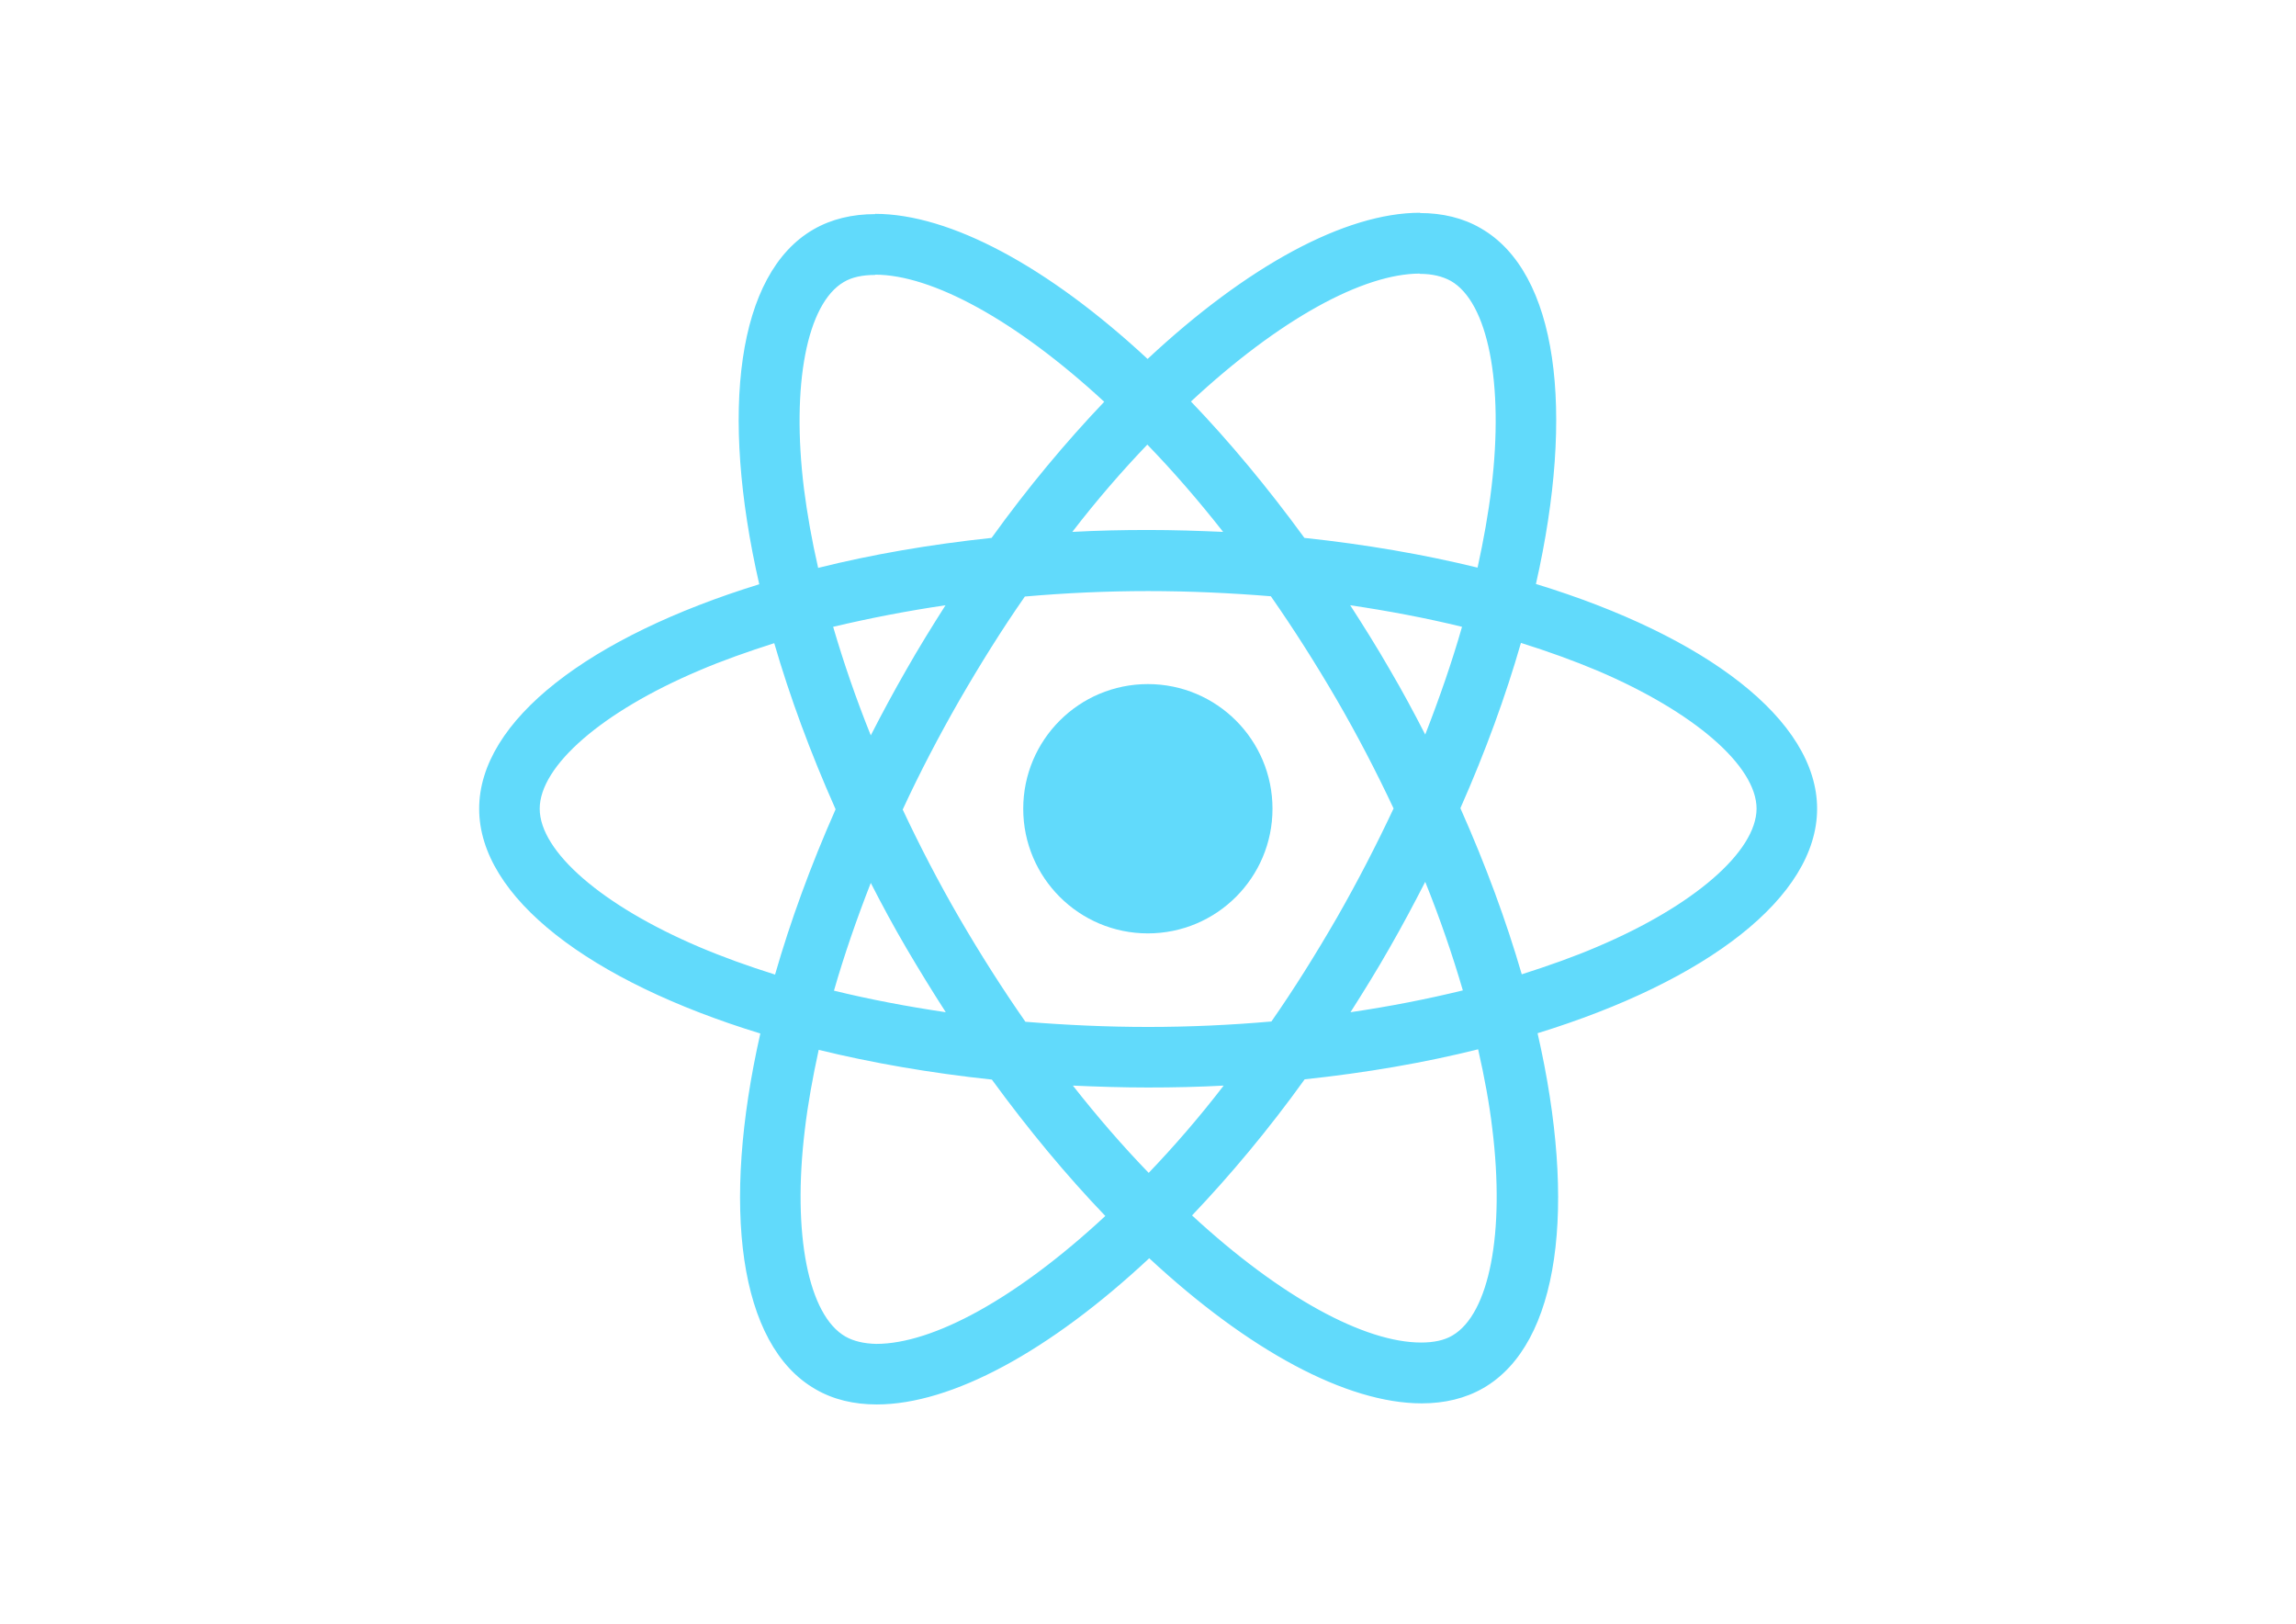
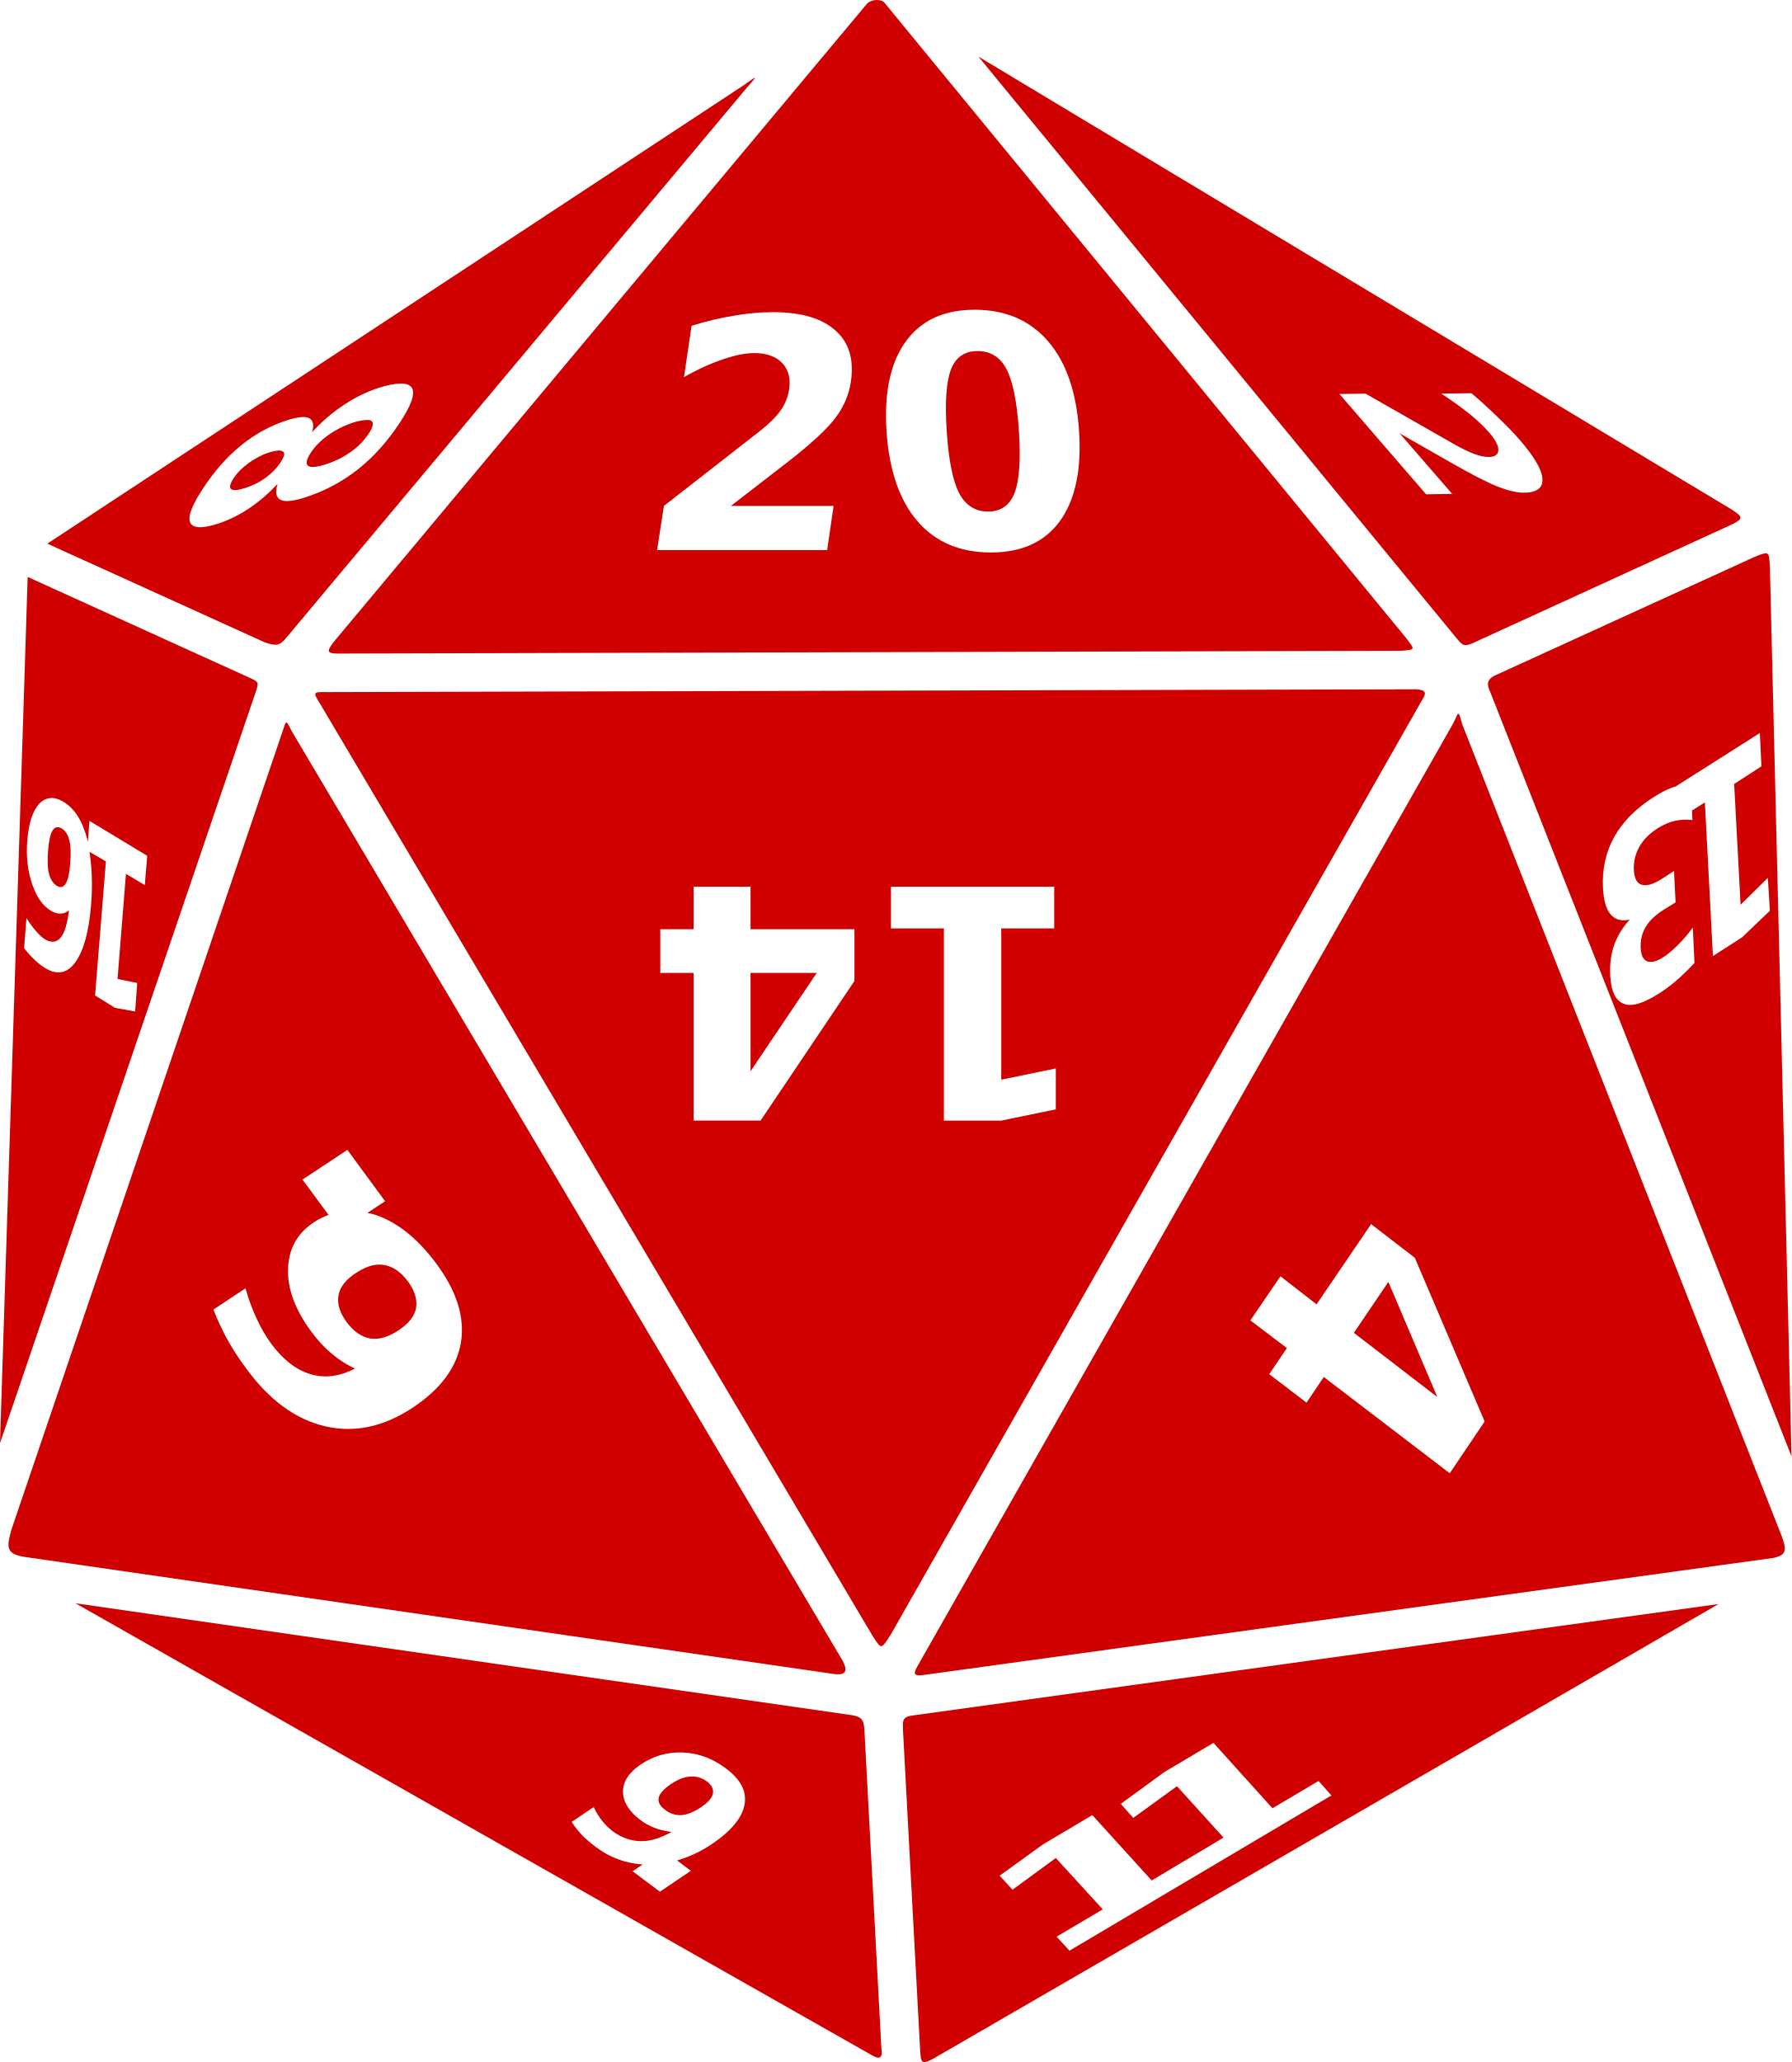
- <svg xmlns="http://www.w3.org/2000/svg" viewBox="0 0 841.9 595.3">
-   <g fill="#61DAFB">
-     <path d="M666.3 296.5c0-32.5-40.7-63.3-103.1-82.4 14.4-63.6 8-114.2-20.2-130.4-6.5-3.8-14.1-5.6-22.4-5.6v22.3c4.6 0 8.3.9 11.4 2.6 13.6 7.8 19.5 37.5 14.9 75.7-1.1 9.4-2.9 19.3-5.1 29.4-19.6-4.8-41-8.5-63.5-10.9-13.5-18.5-27.5-35.3-41.6-50 32.6-30.3 63.2-46.9 84-46.9V78c-27.5 0-63.5 19.6-99.9 53.6-36.4-33.8-72.4-53.2-99.9-53.2v22.3c20.7 0 51.4 16.5 84 46.6-14 14.7-28 31.4-41.3 49.9-22.6 2.4-44 6.1-63.6 11-2.3-10-4-19.7-5.2-29-4.7-38.2 1.1-67.9 14.6-75.8 3-1.8 6.9-2.6 11.5-2.6V78.5c-8.4 0-16 1.8-22.6 5.6-28.1 16.2-34.4 66.7-19.9 130.1-62.2 19.2-102.7 49.9-102.7 82.3 0 32.5 40.7 63.3 103.1 82.4-14.4 63.6-8 114.2 20.2 130.4 6.5 3.8 14.1 5.6 22.5 5.6 27.5 0 63.5-19.6 99.9-53.6 36.4 33.8 72.4 53.2 99.9 53.2 8.4 0 16-1.8 22.6-5.6 28.1-16.2 34.4-66.7 19.9-130.1 62-19.1 102.5-49.9 102.5-82.3zm-130.2-66.7c-3.7 12.9-8.3 26.2-13.5 39.5-4.1-8-8.4-16-13.1-24-4.6-8-9.5-15.8-14.4-23.4 14.2 2.1 27.9 4.7 41 7.9zm-45.8 106.5c-7.8 13.5-15.8 26.3-24.1 38.2-14.9 1.3-30 2-45.2 2-15.1 0-30.2-.7-45-1.9-8.3-11.9-16.4-24.6-24.2-38-7.6-13.1-14.5-26.4-20.8-39.8 6.2-13.4 13.2-26.8 20.7-39.9 7.8-13.5 15.8-26.3 24.1-38.2 14.9-1.3 30-2 45.2-2 15.1 0 30.2.7 45 1.9 8.3 11.9 16.4 24.6 24.2 38 7.6 13.1 14.5 26.4 20.8 39.8-6.3 13.4-13.2 26.8-20.7 39.9zm32.3-13c5.4 13.4 10 26.8 13.8 39.8-13.1 3.2-26.9 5.9-41.2 8 4.9-7.7 9.8-15.6 14.4-23.7 4.6-8 8.9-16.1 13-24.1zM421.2 430c-9.3-9.6-18.6-20.3-27.8-32 9 .4 18.2.7 27.5.7 9.4 0 18.7-.2 27.8-.7-9 11.7-18.3 22.4-27.5 32zm-74.4-58.9c-14.2-2.1-27.9-4.7-41-7.9 3.7-12.9 8.3-26.2 13.5-39.5 4.1 8 8.4 16 13.1 24 4.7 8 9.5 15.8 14.4 23.4zM420.7 163c9.3 9.6 18.6 20.3 27.8 32-9-.4-18.2-.7-27.5-.7-9.4 0-18.7.2-27.8.7 9-11.7 18.3-22.4 27.5-32zm-74 58.9c-4.9 7.7-9.8 15.6-14.4 23.7-4.6 8-8.9 16-13 24-5.4-13.4-10-26.8-13.8-39.8 13.1-3.1 26.9-5.8 41.2-7.9zm-90.5 125.2c-35.4-15.1-58.3-34.9-58.3-50.6 0-15.7 22.9-35.6 58.3-50.6 8.6-3.7 18-7 27.7-10.1 5.7 19.6 13.2 40 22.5 60.9-9.2 20.8-16.6 41.1-22.2 60.6-9.9-3.1-19.3-6.5-28-10.2zM310 490c-13.6-7.8-19.5-37.5-14.9-75.7 1.1-9.4 2.9-19.3 5.1-29.4 19.6 4.8 41 8.5 63.5 10.9 13.5 18.5 27.5 35.3 41.6 50-32.6 30.3-63.2 46.9-84 46.9-4.5-.1-8.3-1-11.3-2.7zm237.2-76.2c4.7 38.2-1.1 67.9-14.6 75.8-3 1.8-6.9 2.6-11.5 2.6-20.7 0-51.4-16.5-84-46.6 14-14.7 28-31.4 41.3-49.9 22.6-2.4 44-6.1 63.6-11 2.3 10.1 4.1 19.8 5.2 29.1zm38.5-66.7c-8.6 3.7-18 7-27.7 10.1-5.7-19.6-13.2-40-22.5-60.9 9.2-20.8 16.6-41.1 22.2-60.6 9.9 3.1 19.3 6.5 28.1 10.2 35.4 15.1 58.3 34.9 58.3 50.6-.1 15.7-23 35.6-58.4 50.6zM320.8 78.4z" />
-     <circle cx="420.9" cy="296.5" r="45.7" />
-     <path d="M520.5 78.1z" />
+ <svg xmlns="http://www.w3.org/2000/svg" width="272.325" height="313.389" id="svg3971" version="1.1">
+   <defs id="defs3973" />
+   <g id="layer1" transform="translate(-246.6946,-375.6674)">
+     <path style="fill:#d00000;fill-opacity:1;stroke:none" d="m 379.93,375.668 c -0.57,0.019 -1.226,0.228 -1.585,0.732 l -80.673,96.527 c -1.342,1.681 -1.433,2.056 0.366,2.073 l 161.59,-0.427 c 2.221,-0.181 2.231,-0.07 0.793,-1.951 l -79.271,-96.527 c -0.164,-0.255 -0.649,-0.441 -1.22,-0.427 z m 15.488,8.598 72.746,88.478 c 0.974,1.182 1.212,1.249 2.927,0.427 l 38.355,-17.562 c 2.512,-1.134 2.164,-1.366 0.488,-2.5 L 395.419,384.266 z m -33.964,3.232 c -0.034,-0.072 -0.625,0.37 -1.951,1.281 l -105.613,69.514 33.05,15 c 1.724,0.568 2.239,0.599 3.354,-0.793 l 69.697,-83.234 c 0.982,-1.137 1.496,-1.696 1.463,-1.768 z m 33.416,35.245 c 4.668,2e-4 8.406,1.61 11.159,4.817 2.752,3.192 4.305,7.752 4.695,13.659 0.389,5.891 -0.598,10.451 -2.927,13.659 -2.33,3.192 -5.82,4.756 -10.488,4.756 -4.685,0 -8.407,-1.565 -11.159,-4.756 -2.753,-3.208 -4.306,-7.768 -4.695,-13.659 -0.391,-5.907 0.597,-10.467 2.927,-13.659 2.329,-3.208 5.803,-4.817 10.488,-4.817 z m -30.672,0.366 c 4.256,2e-4 7.447,0.931 9.513,2.805 2.082,1.874 2.826,4.455 2.317,7.805 -0.294,1.937 -1.061,3.744 -2.317,5.427 -1.253,1.667 -3.683,3.958 -7.317,6.768 l -8.598,6.647 15.61,0 -0.976,6.708 -25.854,0 1.037,-6.708 14.696,-11.464 c 1.318,-1.048 2.341,-2.048 3.049,-3.049 0.708,-1 1.117,-2.091 1.28,-3.171 0.253,-1.667 -0.064,-3.008 -1.036,-4.024 -0.958,-1.016 -2.411,-1.524 -4.269,-1.525 -1.429,1.9e-4 -3.024,0.356 -4.817,0.976 -1.791,0.604 -3.733,1.476 -5.854,2.683 l 1.159,-7.805 c 2.168,-0.683 4.272,-1.175 6.342,-1.524 2.072,-0.365 4.099,-0.549 6.037,-0.549 z m 31.099,5.915 c -1.969,0 -3.304,0.918 -4.025,2.744 -0.722,1.81 -0.965,4.944 -0.671,9.391 0.297,4.494 0.927,7.61 1.89,9.452 0.963,1.842 2.421,2.805 4.39,2.805 1.953,0 3.305,-0.963 4.024,-2.805 0.72,-1.842 0.968,-4.958 0.671,-9.452 -0.294,-4.446 -0.929,-7.58 -1.89,-9.391 -0.946,-1.826 -2.421,-2.744 -4.39,-2.744 z m -87.686,4.939 c 0.845,0 1.439,0.212 1.707,0.671 0.53,0.913 -0.14,2.694 -1.951,5.427 -1.817,2.743 -3.903,5.075 -6.281,6.951 -2.384,1.871 -5.022,3.28 -7.866,4.208 -1.845,0.602 -3.118,0.76 -3.841,0.427 -0.73,-0.338 -0.899,-1.182 -0.488,-2.439 -1.374,1.453 -2.81,2.714 -4.33,3.72 -1.52,1.006 -3.068,1.786 -4.695,2.317 -2.422,0.79 -3.88,0.732 -4.268,-0.183 -0.389,-0.915 0.308,-2.671 2.012,-5.244 1.692,-2.554 3.583,-4.721 5.732,-6.464 2.136,-1.739 4.456,-2.987 6.89,-3.781 1.627,-0.531 2.762,-0.67 3.415,-0.366 0.658,0.295 0.811,1.024 0.488,2.134 1.487,-1.608 3.059,-2.963 4.756,-4.085 1.691,-1.128 3.46,-2.02 5.305,-2.622 1.422,-0.464 2.569,-0.668 3.415,-0.671 z m 162.749,1.463 c 1.452,1.215 2.793,2.471 4.024,3.659 1.241,1.188 2.368,2.334 3.354,3.476 2.166,2.509 3.318,4.461 3.415,5.854 0.105,1.403 -0.838,2.121 -2.805,2.134 -1.137,0 -2.466,-0.331 -3.963,-0.915 -1.488,-0.583 -3.852,-1.778 -7.134,-3.659 l -7.805,-4.451 7.988,9.208 -3.964,0.06 -13.171,-15.244 3.964,-0.06 13.354,7.622 c 1.205,0.679 2.24,1.201 3.11,1.524 0.87,0.324 1.622,0.492 2.256,0.488 0.979,0 1.441,-0.368 1.464,-1.037 0.031,-0.66 -0.396,-1.526 -1.342,-2.622 -0.728,-0.843 -1.699,-1.806 -2.927,-2.805 -1.219,-0.999 -2.696,-2.033 -4.39,-3.171 l 4.574,-0.06 z m -168.176,4.086 c -0.453,0.043 -1.064,0.137 -1.768,0.366 -1.422,0.464 -2.682,1.111 -3.781,1.89 -1.112,0.784 -2.015,1.675 -2.683,2.683 -0.674,1.018 -0.821,1.712 -0.427,2.012 0.394,0.3 1.334,0.216 2.744,-0.244 1.409,-0.46 2.663,-1.097 3.781,-1.89 1.105,-0.789 2.009,-1.726 2.683,-2.744 0.668,-1.008 0.814,-1.656 0.427,-1.951 -0.2,-0.144 -0.523,-0.164 -0.976,-0.121 z m -13.232,4.634 c -0.362,0.027 -0.832,0.119 -1.402,0.305 -1.14,0.372 -2.141,0.927 -3.049,1.585 -0.921,0.662 -1.695,1.408 -2.256,2.256 -0.574,0.867 -0.73,1.437 -0.427,1.707 0.309,0.261 1.068,0.185 2.195,-0.183 1.14,-0.372 2.128,-0.862 3.049,-1.525 0.927,-0.672 1.682,-1.45 2.256,-2.317 0.562,-0.848 0.736,-1.385 0.427,-1.646 -0.154,-0.131 -0.43,-0.211 -0.793,-0.183 z m 226.104,15.61 c -0.328,0.024 -0.846,0.212 -1.646,0.549 l -39.391,17.988 c -1.399,0.635 -1.311,1.491 -0.793,2.561 l 45.794,116.162 -3.293,-135.309 c -0.102,-1.48 -0.123,-1.991 -0.671,-1.951 z m -264.154,3.598 -4.207,131.65 38.782,-113.906 c 0.573,-1.682 0.559,-1.767 -0.61,-2.317 l -33.964,-15.427 z m 210.86,17.074 -165.249,0.427 c -2.362,-0.035 -2.264,-0.033 -1.097,1.89 l 83.905,141.529 c 1.417,2.16 1.265,2.092 2.744,-0.121 l 80.612,-141.773 c 0.706,-1.126 1.211,-1.914 -0.915,-1.951 z m 6.586,3.72 c -0.152,0.065 -0.319,0.638 -0.793,1.524 l -81.161,142.809 c -0.886,1.508 -1.096,2.048 1.037,1.707 l 128.845,-17.744 c 2.043,-0.467 1.981,-1.197 1.281,-3.232 L 468.957,485.733 c -0.322,-1.183 -0.457,-1.649 -0.61,-1.585 z m -178.176,1.342 c -0.158,0.113 -0.3,0.715 -0.61,1.585 l -41.16,121.162 c -0.701,2.574 -0.78,3.541 1.829,4.025 l 123.113,17.805 c 2.328,0.35 2.03,-0.823 1.463,-1.951 L 291.025,486.769 c -0.527,-1.068 -0.696,-1.394 -0.854,-1.28 z m 224.031,1.585 0.244,5.061 -4.146,2.683 0.976,18.354 4.146,-4.086 0.305,5 -4.208,4.025 -4.451,2.866 -1.22,-23.354 -1.951,1.22 0.06,1.463 c -0.913,-0.127 -1.803,-0.07 -2.683,0.121 -0.887,0.21 -1.724,0.566 -2.561,1.098 -1.244,0.79 -2.181,1.714 -2.805,2.805 -0.632,1.096 -0.918,2.281 -0.854,3.537 0.066,1.294 0.442,2.031 1.159,2.256 0.709,0.244 1.724,-0.019 3.049,-0.854 l 1.89,-1.22 0.244,4.756 -1.951,1.22 c -1.179,0.749 -2.074,1.623 -2.622,2.561 -0.547,0.95 -0.792,1.991 -0.732,3.171 0.056,1.091 0.384,1.772 0.976,2.012 0.592,0.24 1.415,0.041 2.439,-0.61 0.756,-0.48 1.498,-1.133 2.256,-1.89 0.758,-0.757 1.519,-1.617 2.256,-2.622 l 0.244,5.366 c -0.905,0.995 -1.783,1.841 -2.683,2.622 -0.9,0.781 -1.805,1.454 -2.683,2.012 -2.365,1.503 -4.133,2.059 -5.366,1.585 -1.241,-0.456 -1.948,-1.894 -2.073,-4.329 -0.085,-1.662 0.104,-3.213 0.61,-4.634 0.507,-1.409 1.303,-2.713 2.378,-3.842 -1.253,0.285 -2.23,0.035 -2.927,-0.793 -0.705,-0.81 -1.061,-2.135 -1.159,-4.024 -0.144,-2.816 0.401,-5.395 1.707,-7.744 1.307,-2.337 3.326,-4.353 5.976,-6.037 0.935,-0.594 1.85,-1.105 2.805,-1.463 0.195,-0.076 0.412,-0.117 0.61,-0.183 l 0.06,-0.06 12.683,-8.049 z m -259.825,9.878 c 0.622,-0.041 1.274,0.162 2.012,0.61 1.628,0.986 2.82,2.836 3.537,5.549 0.045,0.172 0.082,0.372 0.121,0.549 l 0.244,-3.232 8.781,5.305 -0.366,4.451 -2.866,-1.707 -1.281,15.976 2.988,0.61 -0.305,4.33 -3.049,-0.549 -3.049,-1.89 1.647,-20.366 -2.5,-1.463 c 0.375,2.336 0.497,5.026 0.244,8.11 -0.337,4.098 -1.145,6.953 -2.378,8.659 -1.239,1.714 -2.755,2.016 -4.573,0.915 -0.576,-0.349 -1.118,-0.775 -1.646,-1.281 -0.528,-0.506 -1.083,-1.092 -1.586,-1.768 l 0.366,-4.573 c 0.49,0.821 1.012,1.495 1.463,2.012 0.45,0.528 0.894,0.948 1.342,1.22 0.962,0.583 1.753,0.494 2.378,-0.244 0.624,-0.727 1.02,-2.119 1.281,-4.146 -0.414,0.319 -0.828,0.483 -1.281,0.488 -0.454,0.019 -0.954,-0.119 -1.463,-0.427 -1.281,-0.776 -2.205,-2.127 -2.866,-4.085 -0.667,-1.962 -0.93,-4.182 -0.732,-6.586 0.218,-2.658 0.819,-4.536 1.829,-5.61 0.505,-0.531 1.086,-0.812 1.707,-0.854 z m 0.914,4.451 c -0.227,0.051 -0.44,0.213 -0.61,0.488 -0.346,0.558 -0.551,1.537 -0.671,2.988 -0.119,1.451 -0.103,2.644 0.121,3.537 0.22,0.9 0.649,1.545 1.22,1.89 0.565,0.342 0.996,0.193 1.341,-0.366 0.339,-0.55 0.551,-1.537 0.671,-2.988 0.119,-1.451 0.098,-2.636 -0.121,-3.537 -0.226,-0.893 -0.593,-1.487 -1.158,-1.829 -0.285,-0.174 -0.565,-0.234 -0.793,-0.183 z m 96.832,9.025 8.659,0 0,6.464 15.793,0 0,7.866 -14.269,21.22 -10.183,0 0,-22.44 -5.061,0 0,-6.647 5.061,0 0,-6.464 z m 30.001,0 24.818,0 0,6.342 -8.049,0 0,22.989 8.293,-1.707 0,6.22 -8.293,1.707 -8.72,0 0,-29.208 -8.049,0 0,-6.342 z m -21.342,13.11 0,14.939 10.061,-14.939 -10.061,0 z m -61.282,26.891 5.732,7.805 -2.683,1.768 c 0.414,0.094 0.797,0.164 1.22,0.305 3.367,1.136 6.466,3.647 9.269,7.439 3.089,4.18 4.335,8.13 3.72,11.952 -0.638,3.816 -3.115,7.133 -7.378,9.939 -4.369,2.877 -8.766,3.836 -13.232,2.805 -4.489,-1.038 -8.44,-3.929 -11.891,-8.598 -1.093,-1.479 -2.086,-2.934 -2.927,-4.451 -0.841,-1.518 -1.565,-3.082 -2.195,-4.695 l 4.878,-3.232 c 0.477,1.714 1.063,3.264 1.707,4.634 0.632,1.378 1.346,2.631 2.195,3.781 1.826,2.471 3.823,4.002 5.976,4.634 2.141,0.64 4.379,0.378 6.768,-0.854 -1.279,-0.567 -2.436,-1.337 -3.537,-2.256 -1.113,-0.912 -2.144,-2.047 -3.11,-3.354 -2.431,-3.289 -3.633,-6.46 -3.537,-9.512 0.086,-3.067 1.401,-5.447 3.964,-7.134 0.709,-0.466 1.453,-0.818 2.195,-1.098 l -3.963,-5.366 6.829,-4.512 z m 155.614,11.281 6.646,5.122 10.61,24.879 -5.305,7.866 -19.147,-14.635 -2.622,3.903 -5.671,-4.329 2.683,-3.964 -5.549,-4.207 4.573,-6.708 5.488,4.268 8.293,-12.195 z m -151.041,6.159 c -1.033,0.068 -2.133,0.517 -3.293,1.281 -1.547,1.018 -2.396,2.116 -2.622,3.354 -0.249,1.231 0.137,2.62 1.219,4.086 1.072,1.451 2.277,2.281 3.598,2.5 1.298,0.213 2.722,-0.201 4.268,-1.22 1.547,-1.018 2.435,-2.122 2.683,-3.354 0.226,-1.238 -0.148,-2.635 -1.219,-4.086 -1.083,-1.465 -2.299,-2.287 -3.598,-2.5 -0.33,-0.055 -0.692,-0.084 -1.037,-0.06 z m 153.663,2.622 -5.244,7.744 12.683,9.756 -7.439,-17.5 z m -199.579,48.843 120.796,68.539 c 1.564,0.948 1.93,0.603 1.707,-1.037 l -2.561,-48.05 c -0.07,-1.551 -0.28,-2.182 -1.89,-2.439 l -118.052,-17.013 z m 249.764,0.121 -122.626,16.952 c -1.618,0.238 -1.326,1.033 -1.342,2.195 l 2.622,48.904 c 0.135,1.484 0.091,2.016 1.89,1.098 l 119.455,-69.149 z m -76.771,21.098 8.964,9.939 7.012,-4.146 1.951,2.195 -18.415,10.915 -2.988,1.768 -18.415,10.915 -1.951,-2.134 7.012,-4.146 -7.134,-7.805 -6.585,4.817 -1.951,-2.134 6.586,-4.756 7.5,-4.451 9.025,9.939 3.964,-2.378 2.988,-1.768 3.964,-2.378 -7.073,-7.805 -6.647,4.817 -1.89,-2.134 6.585,-4.817 7.5,-4.451 z m -80.612,1.463 c 2.373,0.108 4.515,0.928 6.525,2.439 2.231,1.678 3.176,3.488 2.805,5.488 -0.371,2 -2.027,4 -4.939,5.976 -1.732,1.175 -3.522,1.978 -5.305,2.5 l 2.073,1.585 -4.695,3.171 -4.146,-3.11 1.524,-1.037 c -2.597,-0.17 -4.943,-1.02 -7.073,-2.622 -0.802,-0.603 -1.53,-1.19 -2.134,-1.829 -0.612,-0.634 -1.133,-1.313 -1.585,-2.012 l 3.354,-2.256 c 0.355,0.765 0.756,1.409 1.219,2.012 0.472,0.598 1.02,1.175 1.646,1.646 1.314,0.988 2.766,1.494 4.268,1.524 1.51,0.025 3.045,-0.469 4.695,-1.402 -0.924,-0.116 -1.771,-0.305 -2.561,-0.61 -0.791,-0.305 -1.508,-0.702 -2.195,-1.22 -1.75,-1.316 -2.621,-2.789 -2.622,-4.329 0.019,-1.54 0.919,-2.889 2.683,-4.085 1.95,-1.322 4.099,-1.93 6.464,-1.829 z m 1.037,3.659 c -0.924,0.069 -1.875,0.445 -2.927,1.159 -1.06,0.719 -1.685,1.418 -1.829,2.073 -0.137,0.65 0.204,1.249 0.976,1.829 0.772,0.58 1.584,0.856 2.5,0.793 0.923,-0.07 1.928,-0.501 2.988,-1.22 1.052,-0.713 1.624,-1.357 1.768,-2.012 0.144,-0.655 -0.142,-1.31 -0.915,-1.89 -0.772,-0.58 -1.637,-0.801 -2.561,-0.732 z" id="path3922" />
  </g>
</svg>
